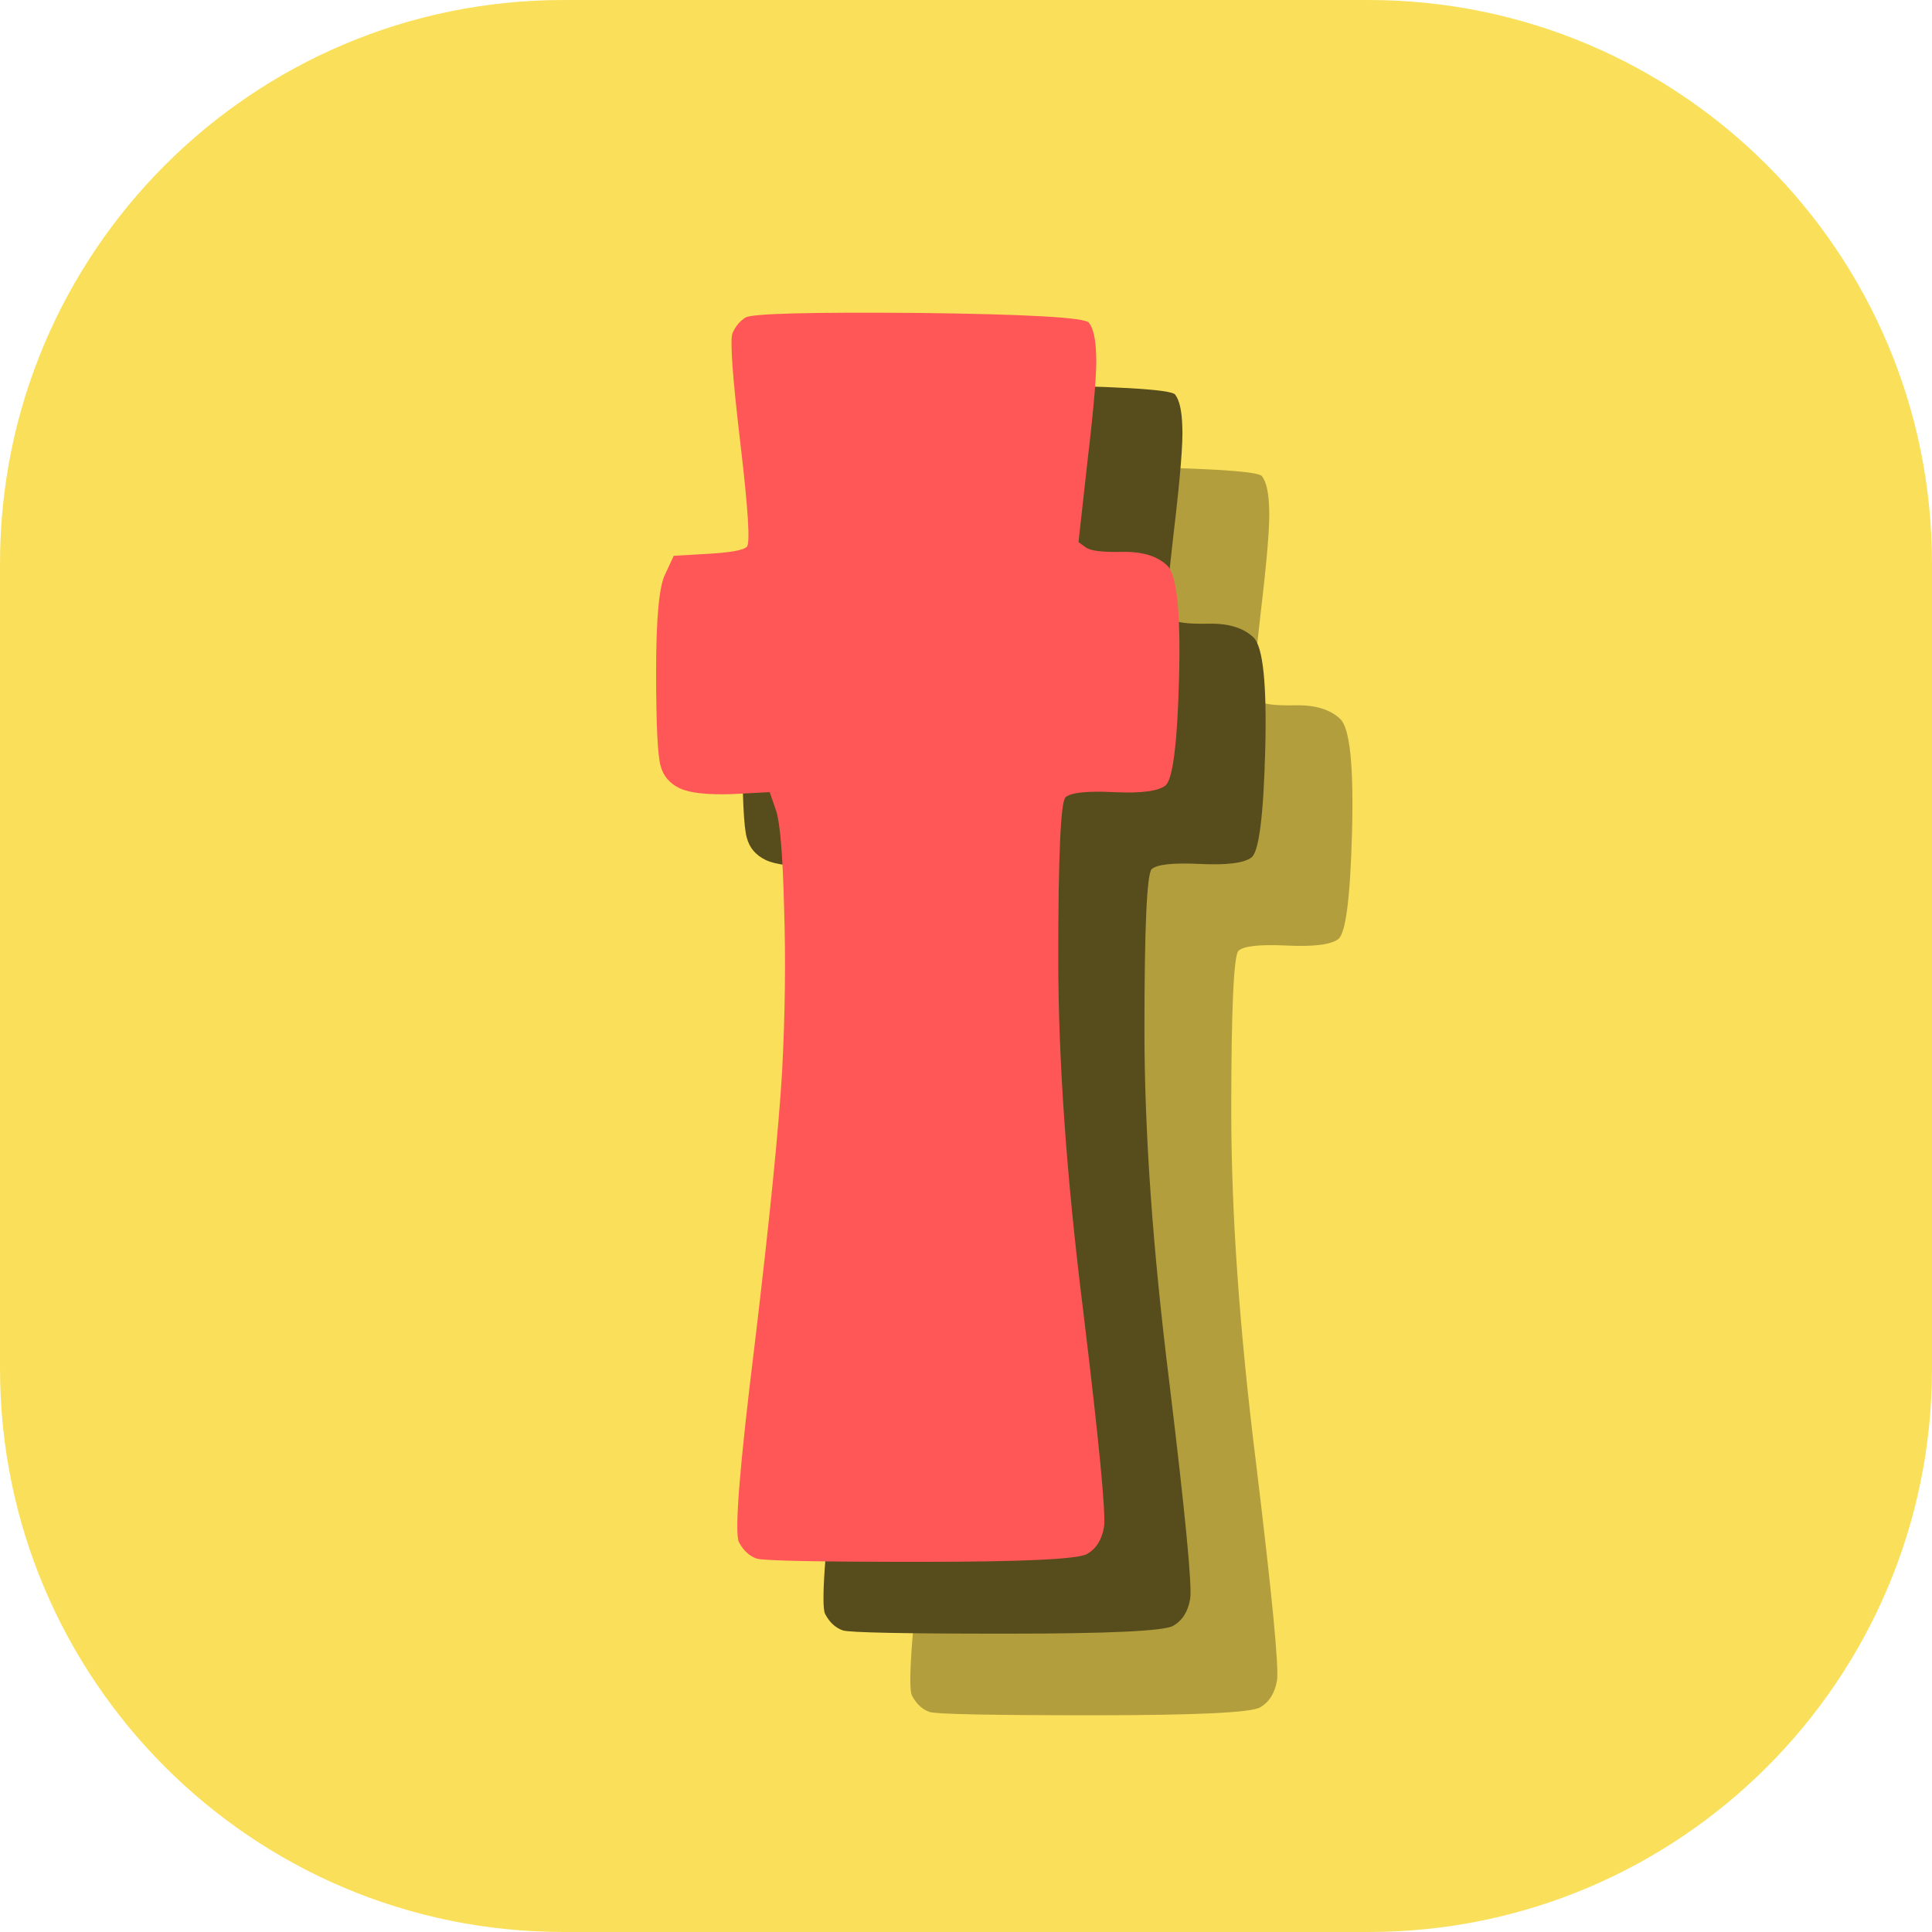
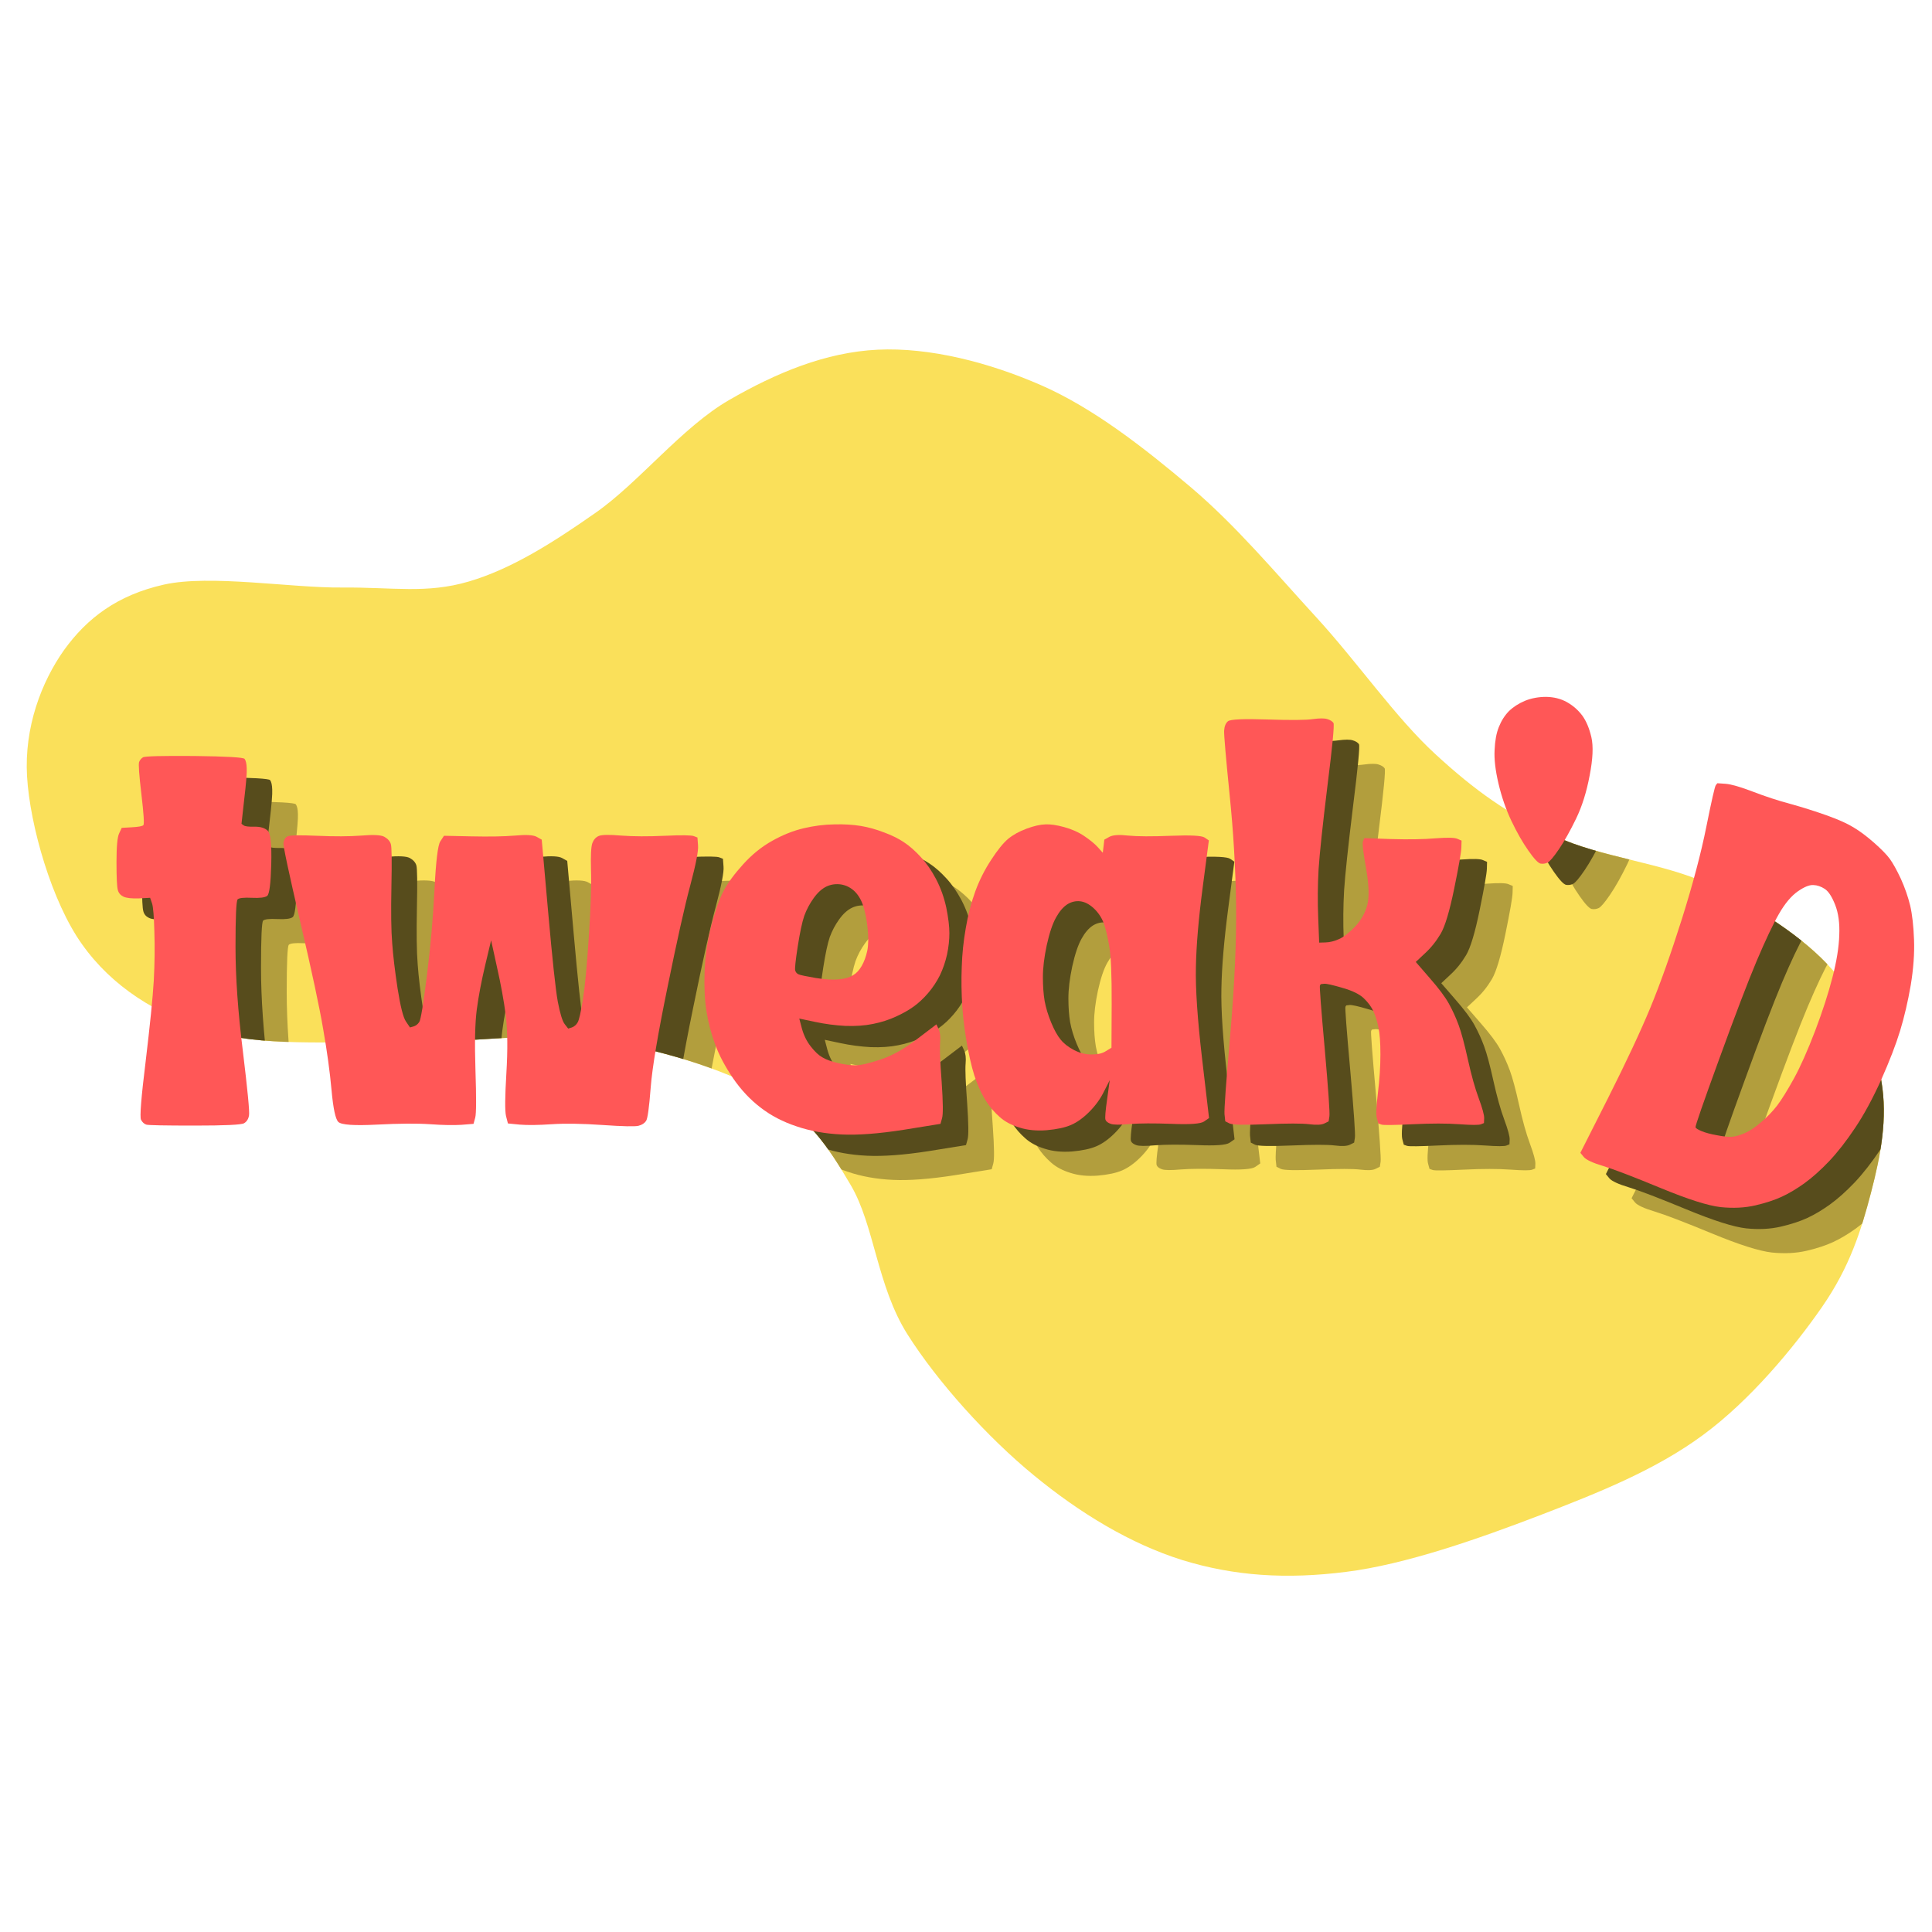
- <svg xmlns="http://www.w3.org/2000/svg" viewBox="0 0 24 24">
-   <rect width="24" height="24" rx="7" fill="#FAE05A" />
-   <g transform="translate(3.26 -14.06) scale(0.811)">
+ <svg xmlns="http://www.w3.org/2000/svg" viewBox="0 -17 100 100">
+   <defs>
+     <clipPath id="b">
+       <path d="M1.40 23.19C1.25 20.65 2.14 18.30 3.32 16.64C4.51 14.99 6.08 13.80 8.48 13.26C10.88 12.72 15.09 13.44 17.72 13.41C20.35 13.39 22.08 13.74 24.26 13.10C26.44 12.46 28.56 11.13 30.80 9.56C33.05 8.00 35.29 5.12 37.73 3.71C40.17 2.30 42.73 1.23 45.43 1.10C48.12 0.97 51.20 1.76 53.89 2.94C56.59 4.12 59.22 6.18 61.59 8.18C63.96 10.18 66.01 12.64 68.13 14.95C70.25 17.26 72.24 20.15 74.29 22.03C76.34 23.92 78.07 25.14 80.45 26.26C82.82 27.39 86.13 27.65 88.53 28.80C90.93 29.96 93.36 31.50 94.84 33.19C96.31 34.88 97.04 37.04 97.38 38.96C97.71 40.89 97.35 42.79 96.84 44.74C96.33 46.69 95.75 48.57 94.30 50.66C92.85 52.75 90.58 55.49 88.14 57.28C85.70 59.08 82.75 60.26 79.68 61.44C76.60 62.62 72.75 63.98 69.67 64.36C66.59 64.75 63.90 64.58 61.20 63.75C58.51 62.91 55.88 61.31 53.51 59.36C51.13 57.41 48.54 54.55 46.96 52.05C45.39 49.55 45.26 46.43 44.04 44.35C42.82 42.27 41.86 40.84 39.65 39.58C37.45 38.32 34.01 37.25 30.80 36.81C27.59 36.37 23.75 37.04 20.41 36.96C17.08 36.89 13.48 37.19 10.79 36.35C8.10 35.50 5.81 34.08 4.25 31.88C2.68 29.69 1.55 25.73 1.40 23.19Z" />
+     </clipPath>
+   </defs>
+   <path d="M1.40 23.19C1.25 20.65 2.14 18.30 3.32 16.64C4.51 14.99 6.08 13.80 8.48 13.26C10.88 12.72 15.09 13.44 17.72 13.41C20.35 13.39 22.08 13.74 24.26 13.10C26.44 12.46 28.56 11.13 30.80 9.56C33.05 8.00 35.29 5.12 37.73 3.71C40.17 2.30 42.73 1.23 45.43 1.10C48.12 0.97 51.20 1.76 53.89 2.94C56.59 4.12 59.22 6.18 61.59 8.18C63.96 10.18 66.01 12.64 68.13 14.95C70.25 17.26 72.24 20.15 74.29 22.03C76.34 23.92 78.07 25.14 80.45 26.26C82.82 27.39 86.13 27.65 88.53 28.80C90.93 29.96 93.36 31.50 94.84 33.19C96.31 34.88 97.04 37.04 97.38 38.96C97.71 40.89 97.35 42.79 96.84 44.74C96.33 46.69 95.75 48.57 94.30 50.66C92.85 52.75 90.58 55.49 88.14 57.28C85.70 59.08 82.75 60.26 79.68 61.44C76.60 62.62 72.75 63.98 69.67 64.36C66.59 64.75 63.90 64.58 61.20 63.75C58.51 62.91 55.88 61.31 53.51 59.36C51.13 57.41 48.54 54.55 46.96 52.05C45.39 49.55 45.26 46.43 44.04 44.35C42.82 42.27 41.86 40.84 39.65 39.58C37.45 38.32 34.01 37.25 30.80 36.81C27.59 36.37 23.75 37.04 20.41 36.96C17.08 36.89 13.48 37.19 10.79 36.35C8.10 35.50 5.81 34.08 4.25 31.88C2.68 29.69 1.55 25.73 1.40 23.19Z" fill="#FAE05A" />
+   <g clip-path="url(#b)">
    <path d="M7.4 22.2Q7.54 22.11 10.05 22.13Q12.57 22.16 12.66 22.28Q12.76 22.41 12.77 22.77Q12.79 23.12 12.64 24.38L12.5 25.64L12.61 25.72Q12.71 25.8 13.17 25.79Q13.63 25.78 13.86 26Q14.08 26.21 14.04 27.73Q14 29.24 13.83 29.37Q13.66 29.5 13.04 29.47Q12.42 29.44 12.3 29.55Q12.19 29.67 12.19 32.01Q12.19 34.35 12.57 37.4Q12.94 40.45 12.89 40.73Q12.84 41.02 12.63 41.14Q12.42 41.26 10.07 41.26Q7.73 41.26 7.57 41.21Q7.4 41.15 7.3 40.96Q7.19 40.76 7.54 37.93Q7.88 35.09 7.96 33.75Q8.03 32.42 7.99 31.23Q7.96 30.04 7.87 29.76L7.77 29.47L7.2 29.5Q6.62 29.52 6.39 29.41Q6.16 29.3 6.1 29.07Q6.03 28.84 6.03 27.62Q6.03 26.4 6.17 26.13L6.3 25.85L6.82 25.82Q7.35 25.79 7.42 25.71Q7.5 25.64 7.32 24.12Q7.14 22.6 7.2 22.44Q7.27 22.28 7.4 22.2Z" fill="#B29E3D" fill-rule="evenodd" transform="translate(2.65 2.35)" />
    <path d="M7.4 22.2Q7.54 22.11 10.05 22.13Q12.57 22.16 12.66 22.28Q12.76 22.41 12.77 22.77Q12.79 23.12 12.64 24.38L12.5 25.64L12.61 25.72Q12.71 25.8 13.17 25.79Q13.63 25.78 13.86 26Q14.08 26.21 14.04 27.73Q14 29.24 13.83 29.37Q13.66 29.5 13.04 29.47Q12.42 29.44 12.3 29.55Q12.19 29.67 12.19 32.01Q12.19 34.35 12.57 37.4Q12.94 40.45 12.89 40.73Q12.84 41.02 12.63 41.14Q12.42 41.26 10.07 41.26Q7.73 41.26 7.57 41.21Q7.4 41.15 7.3 40.96Q7.19 40.76 7.54 37.93Q7.88 35.09 7.96 33.75Q8.03 32.42 7.99 31.23Q7.96 30.04 7.87 29.76L7.77 29.47L7.2 29.5Q6.62 29.52 6.39 29.41Q6.16 29.3 6.1 29.07Q6.03 28.84 6.03 27.62Q6.03 26.4 6.17 26.13L6.3 25.85L6.82 25.82Q7.35 25.79 7.42 25.71Q7.5 25.64 7.32 24.12Q7.14 22.6 7.2 22.44Q7.27 22.28 7.4 22.2Z" fill="#574C1C" fill-rule="evenodd" transform="translate(1.32 1.1)" />
-     <path d="M7.4 22.2Q7.54 22.11 10.05 22.13Q12.57 22.16 12.66 22.28Q12.76 22.41 12.77 22.77Q12.79 23.12 12.64 24.38L12.5 25.64L12.61 25.72Q12.71 25.8 13.17 25.79Q13.63 25.78 13.86 26Q14.08 26.21 14.04 27.73Q14 29.24 13.83 29.37Q13.66 29.5 13.04 29.47Q12.42 29.44 12.3 29.55Q12.19 29.67 12.19 32.01Q12.19 34.35 12.57 37.4Q12.94 40.45 12.89 40.73Q12.84 41.02 12.63 41.14Q12.42 41.26 10.07 41.26Q7.73 41.26 7.57 41.21Q7.4 41.15 7.3 40.96Q7.19 40.76 7.54 37.93Q7.88 35.09 7.96 33.75Q8.03 32.42 7.99 31.23Q7.96 30.04 7.87 29.76L7.77 29.47L7.2 29.5Q6.62 29.52 6.39 29.41Q6.16 29.3 6.1 29.07Q6.03 28.84 6.03 27.62Q6.03 26.4 6.17 26.13L6.3 25.85L6.82 25.82Q7.35 25.79 7.42 25.71Q7.5 25.64 7.32 24.12Q7.14 22.6 7.2 22.44Q7.27 22.28 7.4 22.2Z" fill="#FF5757" fill-rule="evenodd" />
+     <path d="M14.88 26.29Q15.05 26.2 16.41 26.26Q17.77 26.32 18.7 26.25Q19.63 26.17 19.89 26.31Q20.16 26.46 20.23 26.69Q20.3 26.91 20.26 28.88Q20.22 30.86 20.3 31.82Q20.37 32.79 20.58 34.17Q20.8 35.56 21.01 35.87L21.22 36.18L21.4 36.13Q21.58 36.08 21.7 35.9Q21.82 35.72 22.1 33.47Q22.38 31.23 22.49 29.03Q22.6 26.84 22.79 26.55L22.98 26.26L24.39 26.29Q25.8 26.32 26.65 26.25Q27.51 26.17 27.77 26.31L28.04 26.46L28.37 30.18Q28.7 33.9 28.87 34.84Q29.05 35.78 29.23 36.01L29.41 36.24L29.6 36.18Q29.79 36.11 29.9 35.92Q30.01 35.73 30.17 34.74Q30.33 33.75 30.48 31.45Q30.63 29.14 30.59 28.03Q30.56 26.91 30.66 26.64Q30.76 26.37 30.99 26.27Q31.23 26.17 32.16 26.25Q33.09 26.32 34.41 26.26Q35.73 26.2 35.92 26.28L36.1 26.35L36.13 26.76Q36.17 27.17 35.73 28.82Q35.29 30.46 34.55 34.1Q33.8 37.74 33.68 39.29Q33.56 40.85 33.44 41.02Q33.32 41.2 33.05 41.27Q32.79 41.34 31.19 41.23Q29.59 41.12 28.55 41.19Q27.51 41.26 26.9 41.21L26.29 41.15L26.19 40.76Q26.1 40.37 26.21 38.55Q26.32 36.73 26.18 35.57Q26.03 34.41 25.72 33.04L25.42 31.67L25.12 32.93Q24.82 34.19 24.68 35.24Q24.54 36.28 24.61 38.4Q24.68 40.52 24.6 40.84L24.51 41.17L23.89 41.22Q23.27 41.26 22.27 41.19Q21.26 41.12 19.5 41.21Q17.74 41.3 17.51 41.07Q17.29 40.85 17.16 39.42Q17.03 37.99 16.73 36.28Q16.44 34.56 15.54 30.71Q14.64 26.85 14.67 26.62Q14.71 26.38 14.88 26.29Z" fill="#B29E3D" fill-rule="evenodd" transform="translate(2.65 2.35)" />
+     <path d="M14.88 26.29Q15.05 26.2 16.41 26.26Q17.77 26.32 18.7 26.25Q19.63 26.17 19.89 26.31Q20.16 26.46 20.23 26.69Q20.3 26.91 20.26 28.88Q20.22 30.86 20.3 31.82Q20.37 32.79 20.58 34.17Q20.8 35.56 21.01 35.87L21.22 36.18L21.4 36.13Q21.58 36.08 21.7 35.9Q21.82 35.72 22.1 33.47Q22.38 31.23 22.49 29.03Q22.6 26.84 22.79 26.55L22.98 26.26L24.39 26.29Q25.8 26.32 26.65 26.25Q27.51 26.17 27.77 26.31L28.04 26.46L28.37 30.18Q28.7 33.9 28.87 34.84Q29.05 35.78 29.23 36.01L29.41 36.24L29.6 36.18Q29.79 36.11 29.9 35.92Q30.01 35.73 30.17 34.74Q30.33 33.75 30.48 31.45Q30.63 29.14 30.59 28.03Q30.56 26.91 30.66 26.64Q30.76 26.37 30.99 26.27Q31.23 26.17 32.16 26.25Q33.09 26.32 34.41 26.26Q35.73 26.2 35.92 26.28L36.1 26.35L36.13 26.76Q36.17 27.17 35.73 28.82Q35.29 30.46 34.55 34.1Q33.8 37.74 33.68 39.29Q33.56 40.85 33.44 41.02Q33.32 41.2 33.05 41.27Q32.79 41.34 31.19 41.23Q29.59 41.12 28.55 41.19Q27.51 41.26 26.9 41.21L26.29 41.15L26.19 40.76Q26.1 40.37 26.21 38.55Q26.32 36.73 26.18 35.57Q26.03 34.41 25.72 33.04L25.42 31.67L25.12 32.93Q24.82 34.19 24.68 35.24Q24.54 36.28 24.61 38.4Q24.68 40.52 24.6 40.84L24.51 41.17L23.89 41.22Q23.27 41.26 22.27 41.19Q21.26 41.12 19.5 41.21Q17.74 41.3 17.51 41.07Q17.29 40.85 17.16 39.42Q17.03 37.99 16.73 36.28Q16.44 34.56 15.54 30.71Q14.64 26.85 14.67 26.62Q14.71 26.38 14.88 26.29Z" fill="#574C1C" fill-rule="evenodd" transform="translate(1.32 1.1)" />
+     <path d="M41.6 25.87Q42.41 25.68 43.18 25.67Q43.94 25.65 44.55 25.75Q45.15 25.85 45.77 26.09Q46.39 26.32 46.81 26.61Q47.23 26.89 47.66 27.36Q48.09 27.82 48.45 28.5Q48.81 29.19 48.98 29.98Q49.14 30.78 49.14 31.3Q49.14 31.82 49.02 32.4Q48.89 32.98 48.65 33.48Q48.4 33.98 48.04 34.4Q47.68 34.82 47.29 35.1Q46.9 35.38 46.37 35.62Q45.83 35.87 45.18 36Q44.54 36.13 43.75 36.1Q42.97 36.06 42.17 35.89L41.37 35.72L41.51 36.25Q41.66 36.78 41.97 37.17Q42.28 37.57 42.57 37.73Q42.85 37.9 43.36 38.02Q43.87 38.14 44.28 38.14Q44.68 38.14 45.58 37.84Q46.47 37.55 47.47 36.78L48.47 36.02L48.58 36.26Q48.7 36.51 48.66 36.95Q48.62 37.4 48.74 39Q48.85 40.59 48.76 40.88L48.68 41.17L46.76 41.48Q44.83 41.78 43.56 41.72Q42.28 41.66 41.23 41.3Q40.17 40.95 39.37 40.33Q38.57 39.72 37.95 38.82Q37.33 37.91 37.02 37.07Q36.71 36.23 36.57 35.36Q36.43 34.5 36.47 33.31Q36.51 32.12 36.81 30.94Q37.12 29.76 37.45 29.12Q37.78 28.49 38.47 27.73Q39.16 26.97 39.97 26.52Q40.79 26.06 41.6 25.87ZM43.54 28.78Q43.14 28.72 42.79 28.88Q42.43 29.05 42.12 29.48Q41.81 29.91 41.63 30.4Q41.46 30.9 41.29 31.99Q41.12 33.09 41.16 33.23Q41.2 33.37 41.33 33.43Q41.46 33.49 42.22 33.62Q42.98 33.74 43.44 33.69Q43.9 33.64 44.15 33.48Q44.41 33.33 44.6 33Q44.79 32.67 44.89 32.21Q44.98 31.75 44.91 31.07Q44.84 30.4 44.69 29.92Q44.54 29.44 44.24 29.14Q43.94 28.85 43.54 28.78Z" fill="#B29E3D" fill-rule="evenodd" transform="translate(2.65 2.35)" />
+     <path d="M41.6 25.87Q42.41 25.68 43.18 25.67Q43.94 25.65 44.55 25.75Q45.15 25.85 45.77 26.09Q46.39 26.32 46.81 26.61Q47.23 26.89 47.66 27.36Q48.09 27.82 48.45 28.5Q48.81 29.19 48.98 29.98Q49.14 30.78 49.14 31.3Q49.14 31.82 49.02 32.4Q48.89 32.98 48.65 33.48Q48.4 33.98 48.04 34.4Q47.68 34.82 47.29 35.1Q46.9 35.38 46.37 35.62Q45.83 35.87 45.18 36Q44.54 36.13 43.75 36.1Q42.97 36.06 42.17 35.89L41.37 35.72L41.51 36.25Q41.66 36.78 41.97 37.17Q42.28 37.57 42.57 37.73Q42.85 37.9 43.36 38.02Q43.87 38.14 44.28 38.14Q44.68 38.14 45.58 37.84Q46.47 37.55 47.47 36.78L48.47 36.02L48.58 36.26Q48.7 36.51 48.66 36.95Q48.62 37.4 48.74 39Q48.85 40.59 48.76 40.88L48.68 41.17L46.76 41.48Q44.83 41.78 43.56 41.72Q42.28 41.66 41.23 41.3Q40.17 40.95 39.37 40.33Q38.57 39.72 37.95 38.82Q37.33 37.91 37.02 37.07Q36.71 36.23 36.57 35.36Q36.43 34.5 36.47 33.31Q36.51 32.12 36.81 30.94Q37.12 29.76 37.45 29.12Q37.78 28.49 38.47 27.73Q39.16 26.97 39.97 26.52Q40.79 26.06 41.6 25.87ZM43.54 28.78Q43.14 28.72 42.79 28.88Q42.43 29.05 42.12 29.48Q41.81 29.91 41.63 30.4Q41.46 30.9 41.29 31.99Q41.12 33.09 41.16 33.23Q41.2 33.37 41.33 33.43Q41.46 33.49 42.22 33.62Q42.98 33.74 43.44 33.69Q43.9 33.64 44.15 33.48Q44.41 33.33 44.6 33Q44.79 32.67 44.89 32.21Q44.98 31.75 44.91 31.07Q44.84 30.4 44.69 29.92Q44.54 29.44 44.24 29.14Q43.94 28.85 43.54 28.78Z" fill="#574C1C" fill-rule="evenodd" transform="translate(1.32 1.1)" />
+     <path d="M53.14 25.89Q53.71 25.68 54.11 25.67Q54.5 25.65 55.08 25.81Q55.67 25.97 56.13 26.28Q56.6 26.6 56.84 26.87L57.08 27.14L57.12 26.8L57.16 26.46L57.43 26.31Q57.7 26.17 58.4 26.25Q59.11 26.32 60.62 26.26Q62.12 26.2 62.35 26.35L62.57 26.5L62.25 28.94Q61.93 31.38 61.9 33.05Q61.86 34.72 62.22 37.8L62.58 40.87L62.32 41.05Q62.05 41.23 60.65 41.17Q59.26 41.12 58.48 41.18Q57.71 41.25 57.49 41.17Q57.27 41.09 57.22 40.96Q57.17 40.82 57.31 39.86L57.44 38.91L57.15 39.48Q56.87 40.06 56.38 40.55Q55.9 41.03 55.43 41.23Q54.97 41.43 54.17 41.5Q53.38 41.56 52.76 41.36Q52.14 41.17 51.75 40.82Q51.35 40.47 51.07 40.04Q50.79 39.62 50.55 39Q50.31 38.39 50.1 37.3Q49.89 36.21 49.81 35.13Q49.74 34.05 49.78 33.05Q49.81 32.04 49.99 31.03Q50.16 30.02 50.48 29.14Q50.8 28.27 51.3 27.51Q51.8 26.74 52.18 26.42Q52.57 26.1 53.14 25.89ZM55.91 29.65Q55.56 29.61 55.24 29.81Q54.92 30.02 54.66 30.49Q54.39 30.97 54.18 31.92Q53.98 32.86 53.98 33.57Q53.98 34.28 54.07 34.81Q54.17 35.35 54.41 35.93Q54.65 36.51 54.9 36.81Q55.15 37.12 55.59 37.35Q56.03 37.58 56.51 37.58Q56.98 37.58 57.25 37.4L57.53 37.23L57.54 34.97Q57.55 32.71 57.41 31.95Q57.28 31.19 57.12 30.76Q56.95 30.33 56.61 30.01Q56.26 29.69 55.91 29.65Z" fill="#B29E3D" fill-rule="evenodd" transform="translate(2.65 2.35)" />
+     <path d="M53.14 25.89Q53.71 25.68 54.11 25.67Q54.5 25.65 55.08 25.81Q55.67 25.97 56.13 26.28Q56.6 26.6 56.84 26.87L57.08 27.14L57.12 26.8L57.16 26.46L57.43 26.31Q57.7 26.17 58.4 26.25Q59.11 26.32 60.62 26.26Q62.12 26.2 62.35 26.35L62.57 26.5L62.25 28.94Q61.93 31.38 61.9 33.05Q61.86 34.72 62.22 37.8L62.58 40.87L62.32 41.05Q62.05 41.23 60.65 41.17Q59.26 41.12 58.48 41.18Q57.71 41.25 57.49 41.17Q57.27 41.09 57.22 40.96Q57.17 40.82 57.31 39.86L57.44 38.91L57.15 39.48Q56.87 40.06 56.38 40.55Q55.9 41.03 55.43 41.23Q54.97 41.43 54.17 41.5Q53.38 41.56 52.76 41.36Q52.14 41.17 51.75 40.82Q51.35 40.47 51.07 40.04Q50.79 39.62 50.55 39Q50.31 38.39 50.1 37.3Q49.89 36.21 49.81 35.13Q49.74 34.05 49.78 33.05Q49.81 32.04 49.99 31.03Q50.16 30.02 50.48 29.14Q50.8 28.27 51.3 27.51Q51.8 26.74 52.18 26.42Q52.57 26.1 53.14 25.89ZM55.91 29.65Q55.56 29.61 55.24 29.81Q54.92 30.02 54.66 30.49Q54.39 30.97 54.18 31.92Q53.98 32.86 53.98 33.57Q53.98 34.28 54.07 34.81Q54.17 35.35 54.41 35.93Q54.65 36.51 54.9 36.81Q55.15 37.12 55.59 37.35Q56.03 37.58 56.51 37.58Q56.98 37.58 57.25 37.4L57.53 37.23L57.54 34.97Q57.55 32.71 57.41 31.95Q57.28 31.19 57.12 30.76Q56.95 30.33 56.61 30.01Q56.26 29.69 55.91 29.65Z" fill="#574C1C" fill-rule="evenodd" transform="translate(1.32 1.1)" />
+     <path d="M63.56 20.33Q63.75 20.18 65.59 20.24Q67.43 20.3 67.96 20.22Q68.48 20.15 68.7 20.22Q68.93 20.29 69.02 20.42Q69.1 20.56 68.71 23.66Q68.33 26.77 68.25 27.99Q68.18 29.22 68.23 30.5L68.28 31.79L68.61 31.78Q68.94 31.77 69.3 31.61Q69.67 31.45 70.14 30.96Q70.61 30.46 70.77 29.84Q70.93 29.22 70.71 27.96Q70.48 26.69 70.55 26.54L70.62 26.38L72 26.43Q73.38 26.47 74.31 26.39Q75.24 26.32 75.44 26.42L75.65 26.51L75.64 26.87Q75.63 27.23 75.27 28.99Q74.91 30.75 74.57 31.33Q74.22 31.92 73.75 32.35L73.28 32.79L73.99 33.61Q74.71 34.43 75 34.96Q75.29 35.49 75.5 36.06Q75.71 36.63 75.98 37.85Q76.25 39.07 76.54 39.85Q76.83 40.64 76.82 40.88L76.81 41.13L76.66 41.19Q76.51 41.26 75.54 41.19Q74.57 41.12 73.12 41.19Q71.67 41.26 71.51 41.21L71.34 41.15L71.27 40.89Q71.19 40.64 71.32 39.58Q71.45 38.51 71.45 37.58Q71.45 36.65 71.35 36.19Q71.26 35.73 71.1 35.37Q70.94 35.01 70.6 34.68Q70.26 34.35 69.48 34.13Q68.7 33.9 68.53 33.92L68.36 33.94L68.32 34.01Q68.28 34.09 68.57 37.31Q68.85 40.52 68.81 40.78L68.77 41.04L68.55 41.15Q68.33 41.26 67.77 41.19Q67.21 41.12 65.54 41.19Q63.87 41.26 63.64 41.15L63.42 41.04L63.38 40.67Q63.35 40.3 63.68 36.51Q64.01 32.71 63.98 29.85Q63.94 26.99 63.64 24.09Q63.35 21.19 63.36 20.83Q63.38 20.48 63.56 20.33Z" fill="#B29E3D" fill-rule="evenodd" transform="translate(2.65 2.35)" />
+     <path d="M63.56 20.33Q63.75 20.18 65.59 20.24Q67.43 20.3 67.96 20.22Q68.48 20.15 68.7 20.22Q68.93 20.29 69.02 20.42Q69.1 20.56 68.71 23.66Q68.33 26.77 68.25 27.99Q68.18 29.22 68.23 30.5L68.28 31.79L68.61 31.78Q68.94 31.77 69.3 31.61Q69.67 31.45 70.14 30.96Q70.61 30.46 70.77 29.84Q70.93 29.22 70.71 27.96Q70.48 26.69 70.55 26.54L70.62 26.38L72 26.43Q73.38 26.47 74.31 26.39Q75.24 26.32 75.44 26.42L75.65 26.51L75.64 26.87Q75.63 27.23 75.27 28.99Q74.91 30.75 74.57 31.33Q74.22 31.92 73.75 32.35L73.28 32.79L73.99 33.61Q74.71 34.43 75 34.96Q75.29 35.49 75.5 36.06Q75.71 36.63 75.98 37.85Q76.25 39.07 76.54 39.85Q76.83 40.64 76.82 40.88L76.81 41.13L76.66 41.19Q76.51 41.26 75.54 41.19Q74.57 41.12 73.12 41.19Q71.67 41.26 71.51 41.21L71.34 41.15L71.27 40.89Q71.19 40.64 71.32 39.58Q71.45 38.51 71.45 37.58Q71.45 36.65 71.35 36.19Q71.26 35.73 71.1 35.37Q70.94 35.01 70.6 34.68Q70.26 34.35 69.48 34.13Q68.7 33.9 68.53 33.92L68.36 33.94L68.32 34.01Q68.28 34.09 68.57 37.31Q68.85 40.52 68.81 40.78L68.77 41.04L68.55 41.15Q68.33 41.26 67.77 41.19Q67.21 41.12 65.54 41.19Q63.87 41.26 63.64 41.15L63.42 41.04L63.38 40.67Q63.35 40.3 63.68 36.51Q64.01 32.71 63.98 29.85Q63.94 26.99 63.64 24.09Q63.35 21.19 63.36 20.83Q63.38 20.48 63.56 20.33Z" fill="#574C1C" fill-rule="evenodd" transform="translate(1.32 1.1)" />
+     <path d="M78.94 19.27Q79.44 19.07 80.03 19.07Q80.63 19.08 81.1 19.34Q81.58 19.61 81.9 20.04Q82.21 20.47 82.37 21.16Q82.53 21.86 82.28 23.14Q82.04 24.42 81.58 25.37Q81.12 26.32 80.7 26.94Q80.28 27.56 80.1 27.65Q79.93 27.73 79.74 27.7Q79.55 27.66 79.11 27.03Q78.66 26.39 78.23 25.49Q77.8 24.58 77.56 23.55Q77.32 22.53 77.36 21.82Q77.39 21.1 77.58 20.63Q77.77 20.15 78.1 19.81Q78.44 19.48 78.94 19.27Z" fill="#B29E3D" fill-rule="evenodd" transform="translate(2.65 2.35)" />
+     <path d="M78.94 19.27Q79.44 19.07 80.03 19.07Q80.63 19.08 81.1 19.34Q81.58 19.61 81.9 20.04Q82.21 20.47 82.37 21.16Q82.53 21.86 82.28 23.14Q82.04 24.42 81.58 25.37Q81.12 26.32 80.7 26.94Q80.28 27.56 80.1 27.65Q79.93 27.73 79.74 27.7Q79.55 27.66 79.11 27.03Q78.66 26.39 78.23 25.49Q77.8 24.58 77.56 23.55Q77.32 22.53 77.36 21.82Q77.39 21.1 77.58 20.63Q77.77 20.15 78.1 19.81Q78.44 19.48 78.94 19.27Z" fill="#574C1C" fill-rule="evenodd" transform="translate(1.32 1.1)" />
+     <path d="M88.81 23.64L88.89 23.54L89.33 23.57Q89.77 23.61 90.74 23.98Q91.7 24.35 92.67 24.61Q93.64 24.88 94.54 25.2Q95.44 25.52 95.93 25.82Q96.42 26.11 96.99 26.61Q97.57 27.12 97.82 27.46Q98.07 27.81 98.39 28.49Q98.7 29.18 98.87 29.87Q99.03 30.56 99.07 31.64Q99.11 32.71 98.9 33.99Q98.68 35.26 98.35 36.35Q98.02 37.43 97.37 38.89Q96.71 40.35 96.02 41.38Q95.34 42.4 94.67 43.11Q94 43.81 93.39 44.25Q92.79 44.68 92.23 44.94Q91.67 45.2 90.86 45.39Q90.04 45.58 89.06 45.48Q88.08 45.37 85.95 44.49Q83.82 43.61 83 43.36Q82.17 43.11 81.98 42.89L81.8 42.67L83.23 39.84Q84.66 37 85.43 35.14Q86.2 33.27 87.06 30.55Q87.91 27.84 88.32 25.79Q88.73 23.75 88.81 23.64ZM93.86 28.81Q93.55 28.79 93.05 29.14Q92.54 29.5 92.08 30.3Q91.62 31.1 90.92 32.75Q90.23 34.39 88.98 37.83Q87.73 41.26 87.76 41.35Q87.79 41.43 88.08 41.55Q88.37 41.67 88.87 41.76Q89.37 41.86 89.64 41.84Q89.92 41.82 90.31 41.65Q90.7 41.48 91.16 41.08Q91.62 40.69 91.98 40.23Q92.33 39.77 92.85 38.83Q93.36 37.9 93.95 36.36Q94.53 34.83 94.85 33.58Q95.17 32.34 95.2 31.41Q95.24 30.48 94.99 29.84Q94.74 29.2 94.45 29.01Q94.16 28.82 93.86 28.81Z" fill="#B29E3D" fill-rule="evenodd" transform="translate(2.65 2.35)" />
+     <path d="M88.81 23.64L88.89 23.54L89.33 23.57Q89.77 23.61 90.74 23.98Q91.7 24.35 92.67 24.61Q93.64 24.88 94.54 25.2Q95.44 25.52 95.93 25.82Q96.42 26.11 96.99 26.61Q97.57 27.12 97.82 27.46Q98.07 27.81 98.39 28.49Q98.7 29.18 98.87 29.87Q99.03 30.56 99.07 31.64Q99.11 32.71 98.9 33.99Q98.68 35.26 98.35 36.35Q98.02 37.43 97.37 38.89Q96.71 40.35 96.02 41.38Q95.34 42.4 94.67 43.11Q94 43.81 93.39 44.25Q92.79 44.68 92.23 44.94Q91.67 45.2 90.86 45.39Q90.04 45.58 89.06 45.48Q88.08 45.37 85.95 44.49Q83.82 43.61 83 43.36Q82.17 43.11 81.98 42.89L81.8 42.67L83.23 39.84Q84.66 37 85.43 35.14Q86.2 33.27 87.06 30.55Q87.91 27.84 88.32 25.79Q88.73 23.75 88.81 23.64ZM93.86 28.81Q93.55 28.79 93.05 29.14Q92.54 29.5 92.08 30.3Q91.62 31.1 90.92 32.75Q90.23 34.39 88.98 37.83Q87.73 41.26 87.76 41.35Q87.79 41.43 88.08 41.55Q88.37 41.67 88.87 41.76Q89.37 41.86 89.64 41.84Q89.92 41.82 90.31 41.65Q90.7 41.48 91.16 41.08Q91.62 40.69 91.98 40.23Q92.33 39.77 92.85 38.83Q93.36 37.9 93.95 36.36Q94.53 34.83 94.85 33.58Q95.17 32.34 95.2 31.41Q95.24 30.48 94.99 29.84Q94.74 29.2 94.45 29.01Q94.16 28.82 93.86 28.81Z" fill="#574C1C" fill-rule="evenodd" transform="translate(1.32 1.1)" />
  </g>
+   <path d="M7.4 22.2Q7.54 22.11 10.05 22.13Q12.57 22.16 12.66 22.28Q12.76 22.41 12.77 22.77Q12.79 23.12 12.64 24.38L12.5 25.64L12.61 25.72Q12.71 25.8 13.17 25.79Q13.63 25.78 13.86 26Q14.08 26.21 14.04 27.73Q14 29.24 13.83 29.37Q13.66 29.5 13.04 29.47Q12.42 29.44 12.3 29.55Q12.19 29.67 12.19 32.01Q12.19 34.35 12.57 37.4Q12.94 40.45 12.89 40.73Q12.84 41.02 12.63 41.14Q12.42 41.26 10.07 41.26Q7.73 41.26 7.57 41.21Q7.4 41.15 7.3 40.96Q7.19 40.76 7.54 37.93Q7.88 35.09 7.96 33.75Q8.03 32.42 7.99 31.23Q7.96 30.04 7.87 29.76L7.77 29.47L7.2 29.5Q6.62 29.52 6.39 29.41Q6.16 29.3 6.1 29.07Q6.03 28.84 6.03 27.62Q6.03 26.4 6.17 26.13L6.3 25.85L6.82 25.82Q7.35 25.79 7.42 25.71Q7.5 25.64 7.32 24.12Q7.14 22.6 7.2 22.44Q7.27 22.28 7.4 22.2Z" fill="#FF5757" fill-rule="evenodd" />
+   <path d="M14.88 26.29Q15.05 26.2 16.41 26.26Q17.77 26.32 18.7 26.25Q19.63 26.17 19.89 26.31Q20.16 26.46 20.23 26.69Q20.3 26.91 20.26 28.88Q20.22 30.86 20.3 31.82Q20.37 32.79 20.58 34.17Q20.8 35.56 21.01 35.87L21.22 36.18L21.4 36.13Q21.58 36.08 21.7 35.9Q21.82 35.72 22.1 33.47Q22.38 31.23 22.49 29.03Q22.6 26.84 22.79 26.55L22.98 26.26L24.39 26.29Q25.8 26.32 26.65 26.25Q27.51 26.17 27.77 26.31L28.04 26.46L28.37 30.18Q28.7 33.9 28.87 34.84Q29.05 35.78 29.23 36.01L29.41 36.24L29.6 36.18Q29.79 36.11 29.9 35.92Q30.01 35.73 30.17 34.74Q30.33 33.75 30.48 31.45Q30.63 29.14 30.59 28.03Q30.56 26.91 30.66 26.64Q30.76 26.37 30.99 26.27Q31.23 26.17 32.16 26.25Q33.09 26.32 34.41 26.26Q35.73 26.2 35.92 26.28L36.1 26.35L36.13 26.76Q36.17 27.17 35.73 28.82Q35.29 30.46 34.55 34.1Q33.8 37.74 33.68 39.29Q33.56 40.85 33.44 41.02Q33.32 41.2 33.05 41.27Q32.79 41.34 31.19 41.23Q29.59 41.12 28.55 41.19Q27.51 41.26 26.9 41.21L26.29 41.15L26.19 40.76Q26.1 40.37 26.21 38.55Q26.32 36.73 26.18 35.57Q26.03 34.41 25.72 33.04L25.42 31.67L25.12 32.93Q24.82 34.19 24.68 35.24Q24.54 36.28 24.61 38.4Q24.68 40.52 24.6 40.84L24.51 41.17L23.89 41.22Q23.27 41.26 22.27 41.19Q21.26 41.12 19.5 41.21Q17.74 41.3 17.51 41.07Q17.29 40.85 17.16 39.42Q17.03 37.99 16.73 36.28Q16.44 34.56 15.54 30.71Q14.64 26.85 14.67 26.62Q14.71 26.38 14.88 26.29Z" fill="#FF5757" fill-rule="evenodd" />
+   <path d="M41.6 25.87Q42.41 25.68 43.18 25.67Q43.94 25.65 44.55 25.75Q45.15 25.85 45.77 26.09Q46.39 26.32 46.81 26.61Q47.23 26.89 47.66 27.36Q48.09 27.82 48.45 28.5Q48.81 29.19 48.98 29.98Q49.14 30.78 49.14 31.3Q49.14 31.82 49.02 32.4Q48.89 32.98 48.65 33.48Q48.4 33.98 48.04 34.4Q47.68 34.82 47.29 35.1Q46.9 35.38 46.37 35.62Q45.83 35.87 45.18 36Q44.54 36.13 43.75 36.1Q42.97 36.06 42.17 35.89L41.37 35.72L41.51 36.25Q41.66 36.78 41.97 37.17Q42.28 37.57 42.57 37.73Q42.85 37.9 43.36 38.02Q43.87 38.14 44.28 38.14Q44.68 38.14 45.58 37.84Q46.47 37.55 47.47 36.78L48.47 36.02L48.58 36.26Q48.7 36.51 48.66 36.95Q48.62 37.4 48.74 39Q48.85 40.59 48.76 40.88L48.68 41.17L46.76 41.48Q44.83 41.78 43.56 41.72Q42.28 41.66 41.23 41.3Q40.17 40.95 39.37 40.33Q38.57 39.72 37.95 38.82Q37.33 37.91 37.02 37.07Q36.71 36.23 36.57 35.36Q36.43 34.5 36.47 33.31Q36.51 32.12 36.81 30.94Q37.12 29.76 37.45 29.12Q37.78 28.49 38.47 27.73Q39.16 26.97 39.97 26.52Q40.79 26.06 41.6 25.87ZM43.54 28.78Q43.14 28.72 42.79 28.88Q42.43 29.05 42.12 29.48Q41.81 29.91 41.63 30.4Q41.46 30.9 41.29 31.99Q41.12 33.09 41.16 33.23Q41.2 33.37 41.33 33.43Q41.46 33.49 42.22 33.62Q42.98 33.74 43.44 33.69Q43.9 33.64 44.15 33.48Q44.41 33.33 44.6 33Q44.79 32.67 44.89 32.21Q44.98 31.75 44.91 31.07Q44.84 30.4 44.69 29.92Q44.54 29.44 44.24 29.14Q43.94 28.85 43.54 28.78Z" fill="#FF5757" fill-rule="evenodd" />
+   <path d="M53.14 25.89Q53.71 25.68 54.11 25.67Q54.5 25.65 55.08 25.81Q55.67 25.97 56.13 26.28Q56.6 26.6 56.84 26.87L57.08 27.14L57.12 26.8L57.16 26.46L57.43 26.31Q57.7 26.17 58.4 26.25Q59.11 26.32 60.62 26.26Q62.12 26.2 62.35 26.35L62.57 26.5L62.25 28.94Q61.93 31.38 61.9 33.05Q61.86 34.72 62.22 37.8L62.58 40.87L62.32 41.05Q62.05 41.23 60.65 41.17Q59.26 41.12 58.48 41.18Q57.71 41.25 57.49 41.17Q57.27 41.09 57.22 40.96Q57.17 40.82 57.31 39.86L57.44 38.91L57.15 39.48Q56.87 40.06 56.38 40.55Q55.9 41.03 55.43 41.23Q54.97 41.43 54.17 41.5Q53.38 41.56 52.76 41.36Q52.14 41.17 51.75 40.82Q51.35 40.47 51.07 40.04Q50.79 39.62 50.55 39Q50.31 38.39 50.1 37.3Q49.89 36.21 49.81 35.13Q49.74 34.05 49.78 33.05Q49.81 32.04 49.99 31.03Q50.16 30.02 50.48 29.14Q50.8 28.27 51.3 27.51Q51.8 26.74 52.18 26.42Q52.57 26.1 53.14 25.89ZM55.91 29.65Q55.56 29.61 55.24 29.81Q54.92 30.02 54.66 30.49Q54.39 30.97 54.18 31.92Q53.98 32.86 53.98 33.57Q53.98 34.28 54.07 34.81Q54.17 35.35 54.41 35.93Q54.65 36.51 54.9 36.81Q55.15 37.12 55.59 37.35Q56.03 37.58 56.51 37.58Q56.98 37.58 57.25 37.4L57.53 37.23L57.54 34.97Q57.55 32.71 57.41 31.95Q57.28 31.19 57.12 30.76Q56.95 30.33 56.61 30.01Q56.26 29.69 55.91 29.65Z" fill="#FF5757" fill-rule="evenodd" />
+   <path d="M63.56 20.33Q63.75 20.18 65.59 20.24Q67.43 20.3 67.96 20.22Q68.48 20.15 68.7 20.22Q68.93 20.29 69.02 20.42Q69.1 20.56 68.71 23.66Q68.33 26.77 68.25 27.99Q68.18 29.22 68.23 30.5L68.28 31.79L68.61 31.78Q68.94 31.77 69.3 31.61Q69.67 31.45 70.14 30.96Q70.61 30.46 70.77 29.84Q70.93 29.22 70.71 27.96Q70.48 26.69 70.55 26.54L70.62 26.38L72 26.43Q73.38 26.47 74.31 26.39Q75.24 26.32 75.44 26.42L75.65 26.51L75.64 26.87Q75.63 27.23 75.27 28.99Q74.91 30.75 74.57 31.33Q74.22 31.92 73.75 32.35L73.28 32.79L73.99 33.61Q74.71 34.43 75 34.96Q75.29 35.49 75.5 36.06Q75.71 36.63 75.98 37.85Q76.25 39.07 76.54 39.85Q76.83 40.64 76.82 40.88L76.81 41.13L76.66 41.19Q76.51 41.26 75.54 41.19Q74.57 41.12 73.12 41.19Q71.67 41.26 71.51 41.21L71.34 41.15L71.27 40.89Q71.19 40.64 71.32 39.58Q71.45 38.51 71.45 37.58Q71.45 36.65 71.35 36.19Q71.26 35.73 71.1 35.37Q70.94 35.01 70.6 34.68Q70.26 34.35 69.48 34.13Q68.7 33.9 68.53 33.92L68.36 33.94L68.32 34.01Q68.28 34.09 68.57 37.31Q68.85 40.52 68.81 40.78L68.77 41.04L68.55 41.15Q68.33 41.26 67.77 41.19Q67.21 41.12 65.54 41.19Q63.87 41.26 63.64 41.15L63.42 41.04L63.38 40.67Q63.35 40.3 63.68 36.51Q64.01 32.71 63.98 29.85Q63.94 26.99 63.64 24.09Q63.35 21.19 63.36 20.83Q63.38 20.48 63.56 20.33Z" fill="#FF5757" fill-rule="evenodd" />
+   <path d="M78.94 19.27Q79.44 19.07 80.03 19.07Q80.63 19.08 81.1 19.34Q81.58 19.61 81.9 20.04Q82.21 20.47 82.37 21.16Q82.53 21.86 82.28 23.14Q82.04 24.42 81.58 25.37Q81.12 26.32 80.7 26.94Q80.28 27.56 80.1 27.65Q79.93 27.73 79.74 27.7Q79.55 27.66 79.11 27.03Q78.66 26.39 78.23 25.49Q77.8 24.58 77.56 23.55Q77.32 22.53 77.36 21.82Q77.39 21.1 77.58 20.63Q77.77 20.15 78.1 19.81Q78.44 19.48 78.94 19.27Z" fill="#FF5757" fill-rule="evenodd" />
+   <path d="M88.81 23.64L88.89 23.54L89.33 23.57Q89.77 23.61 90.74 23.98Q91.7 24.35 92.67 24.61Q93.64 24.88 94.54 25.2Q95.44 25.52 95.93 25.82Q96.42 26.11 96.99 26.61Q97.57 27.12 97.82 27.46Q98.07 27.81 98.39 28.49Q98.7 29.18 98.87 29.87Q99.03 30.56 99.07 31.64Q99.11 32.71 98.9 33.99Q98.68 35.26 98.35 36.35Q98.02 37.43 97.37 38.89Q96.71 40.35 96.02 41.38Q95.34 42.4 94.67 43.11Q94 43.81 93.39 44.25Q92.79 44.68 92.23 44.94Q91.67 45.2 90.86 45.39Q90.04 45.58 89.06 45.48Q88.08 45.37 85.95 44.49Q83.82 43.61 83 43.36Q82.17 43.11 81.98 42.89L81.8 42.67L83.23 39.84Q84.66 37 85.43 35.14Q86.2 33.27 87.06 30.55Q87.91 27.84 88.32 25.79Q88.73 23.75 88.81 23.64ZM93.86 28.81Q93.55 28.79 93.05 29.14Q92.54 29.5 92.08 30.3Q91.62 31.1 90.92 32.75Q90.23 34.39 88.98 37.83Q87.73 41.26 87.76 41.35Q87.79 41.43 88.08 41.55Q88.37 41.67 88.87 41.76Q89.37 41.86 89.64 41.84Q89.92 41.82 90.31 41.65Q90.7 41.48 91.16 41.08Q91.62 40.69 91.98 40.23Q92.33 39.77 92.85 38.83Q93.36 37.9 93.95 36.36Q94.53 34.83 94.85 33.58Q95.17 32.34 95.2 31.41Q95.24 30.48 94.99 29.84Q94.74 29.2 94.45 29.01Q94.16 28.82 93.86 28.81Z" fill="#FF5757" fill-rule="evenodd" />
</svg>
